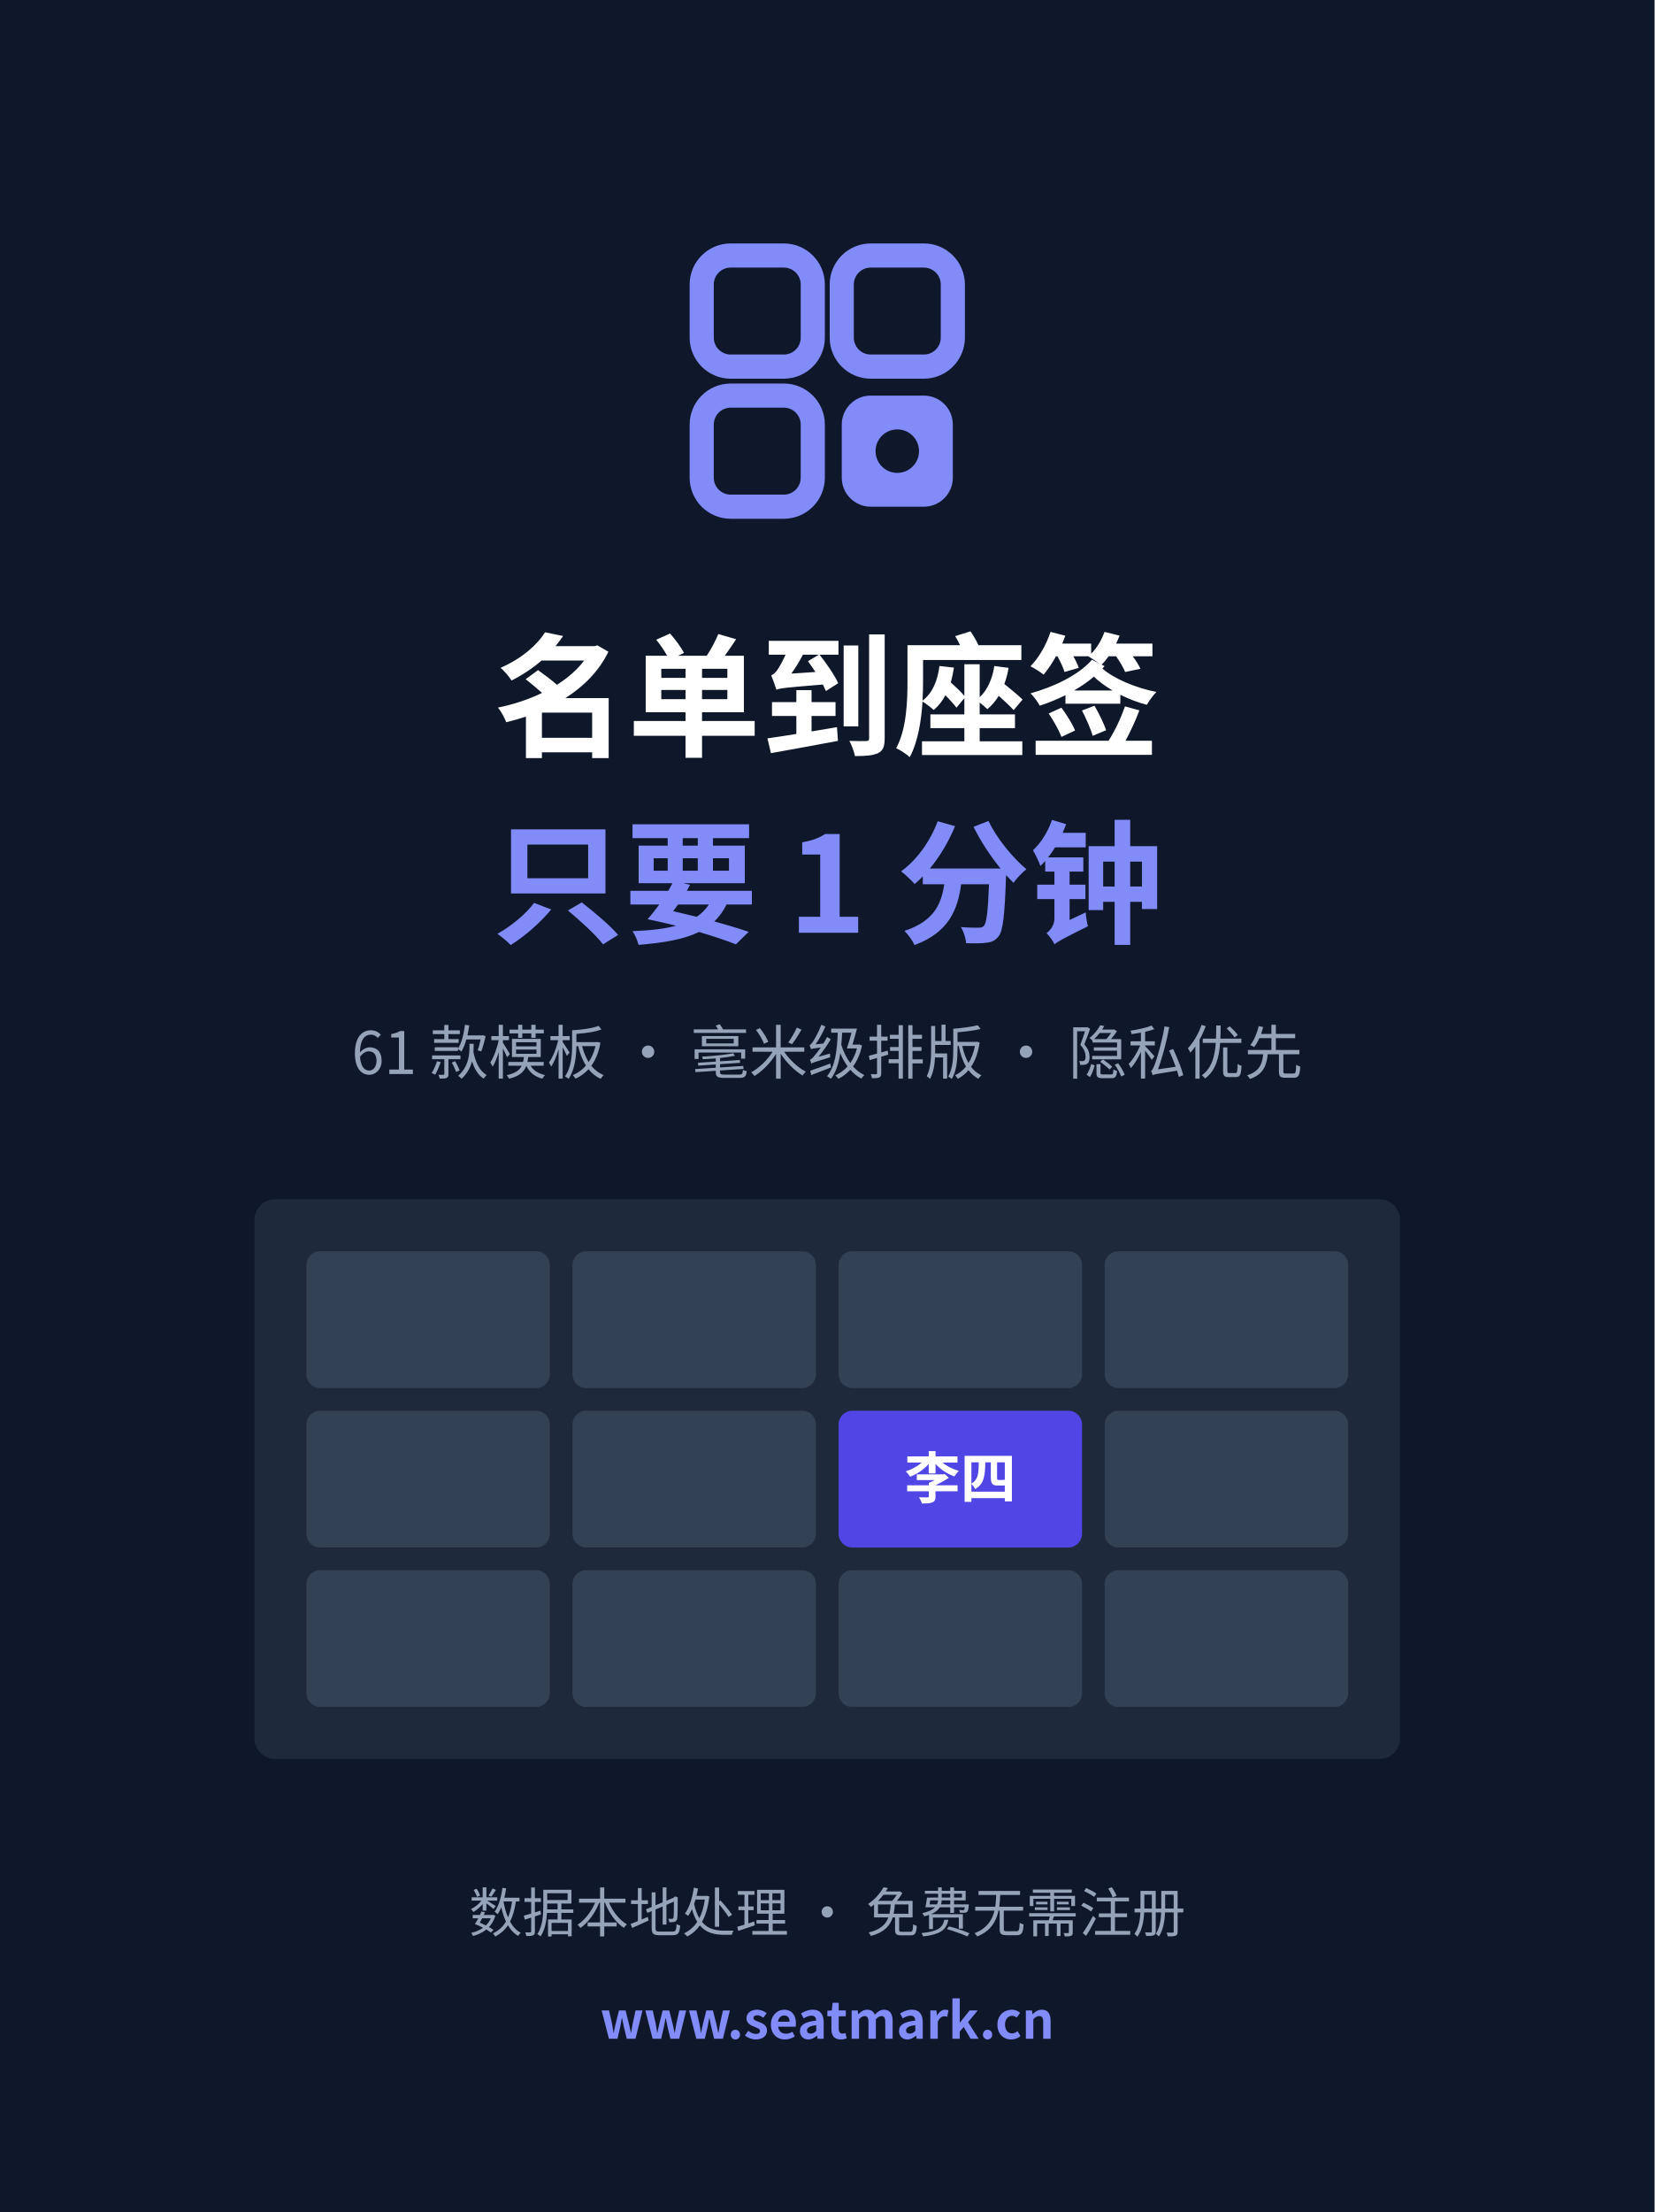
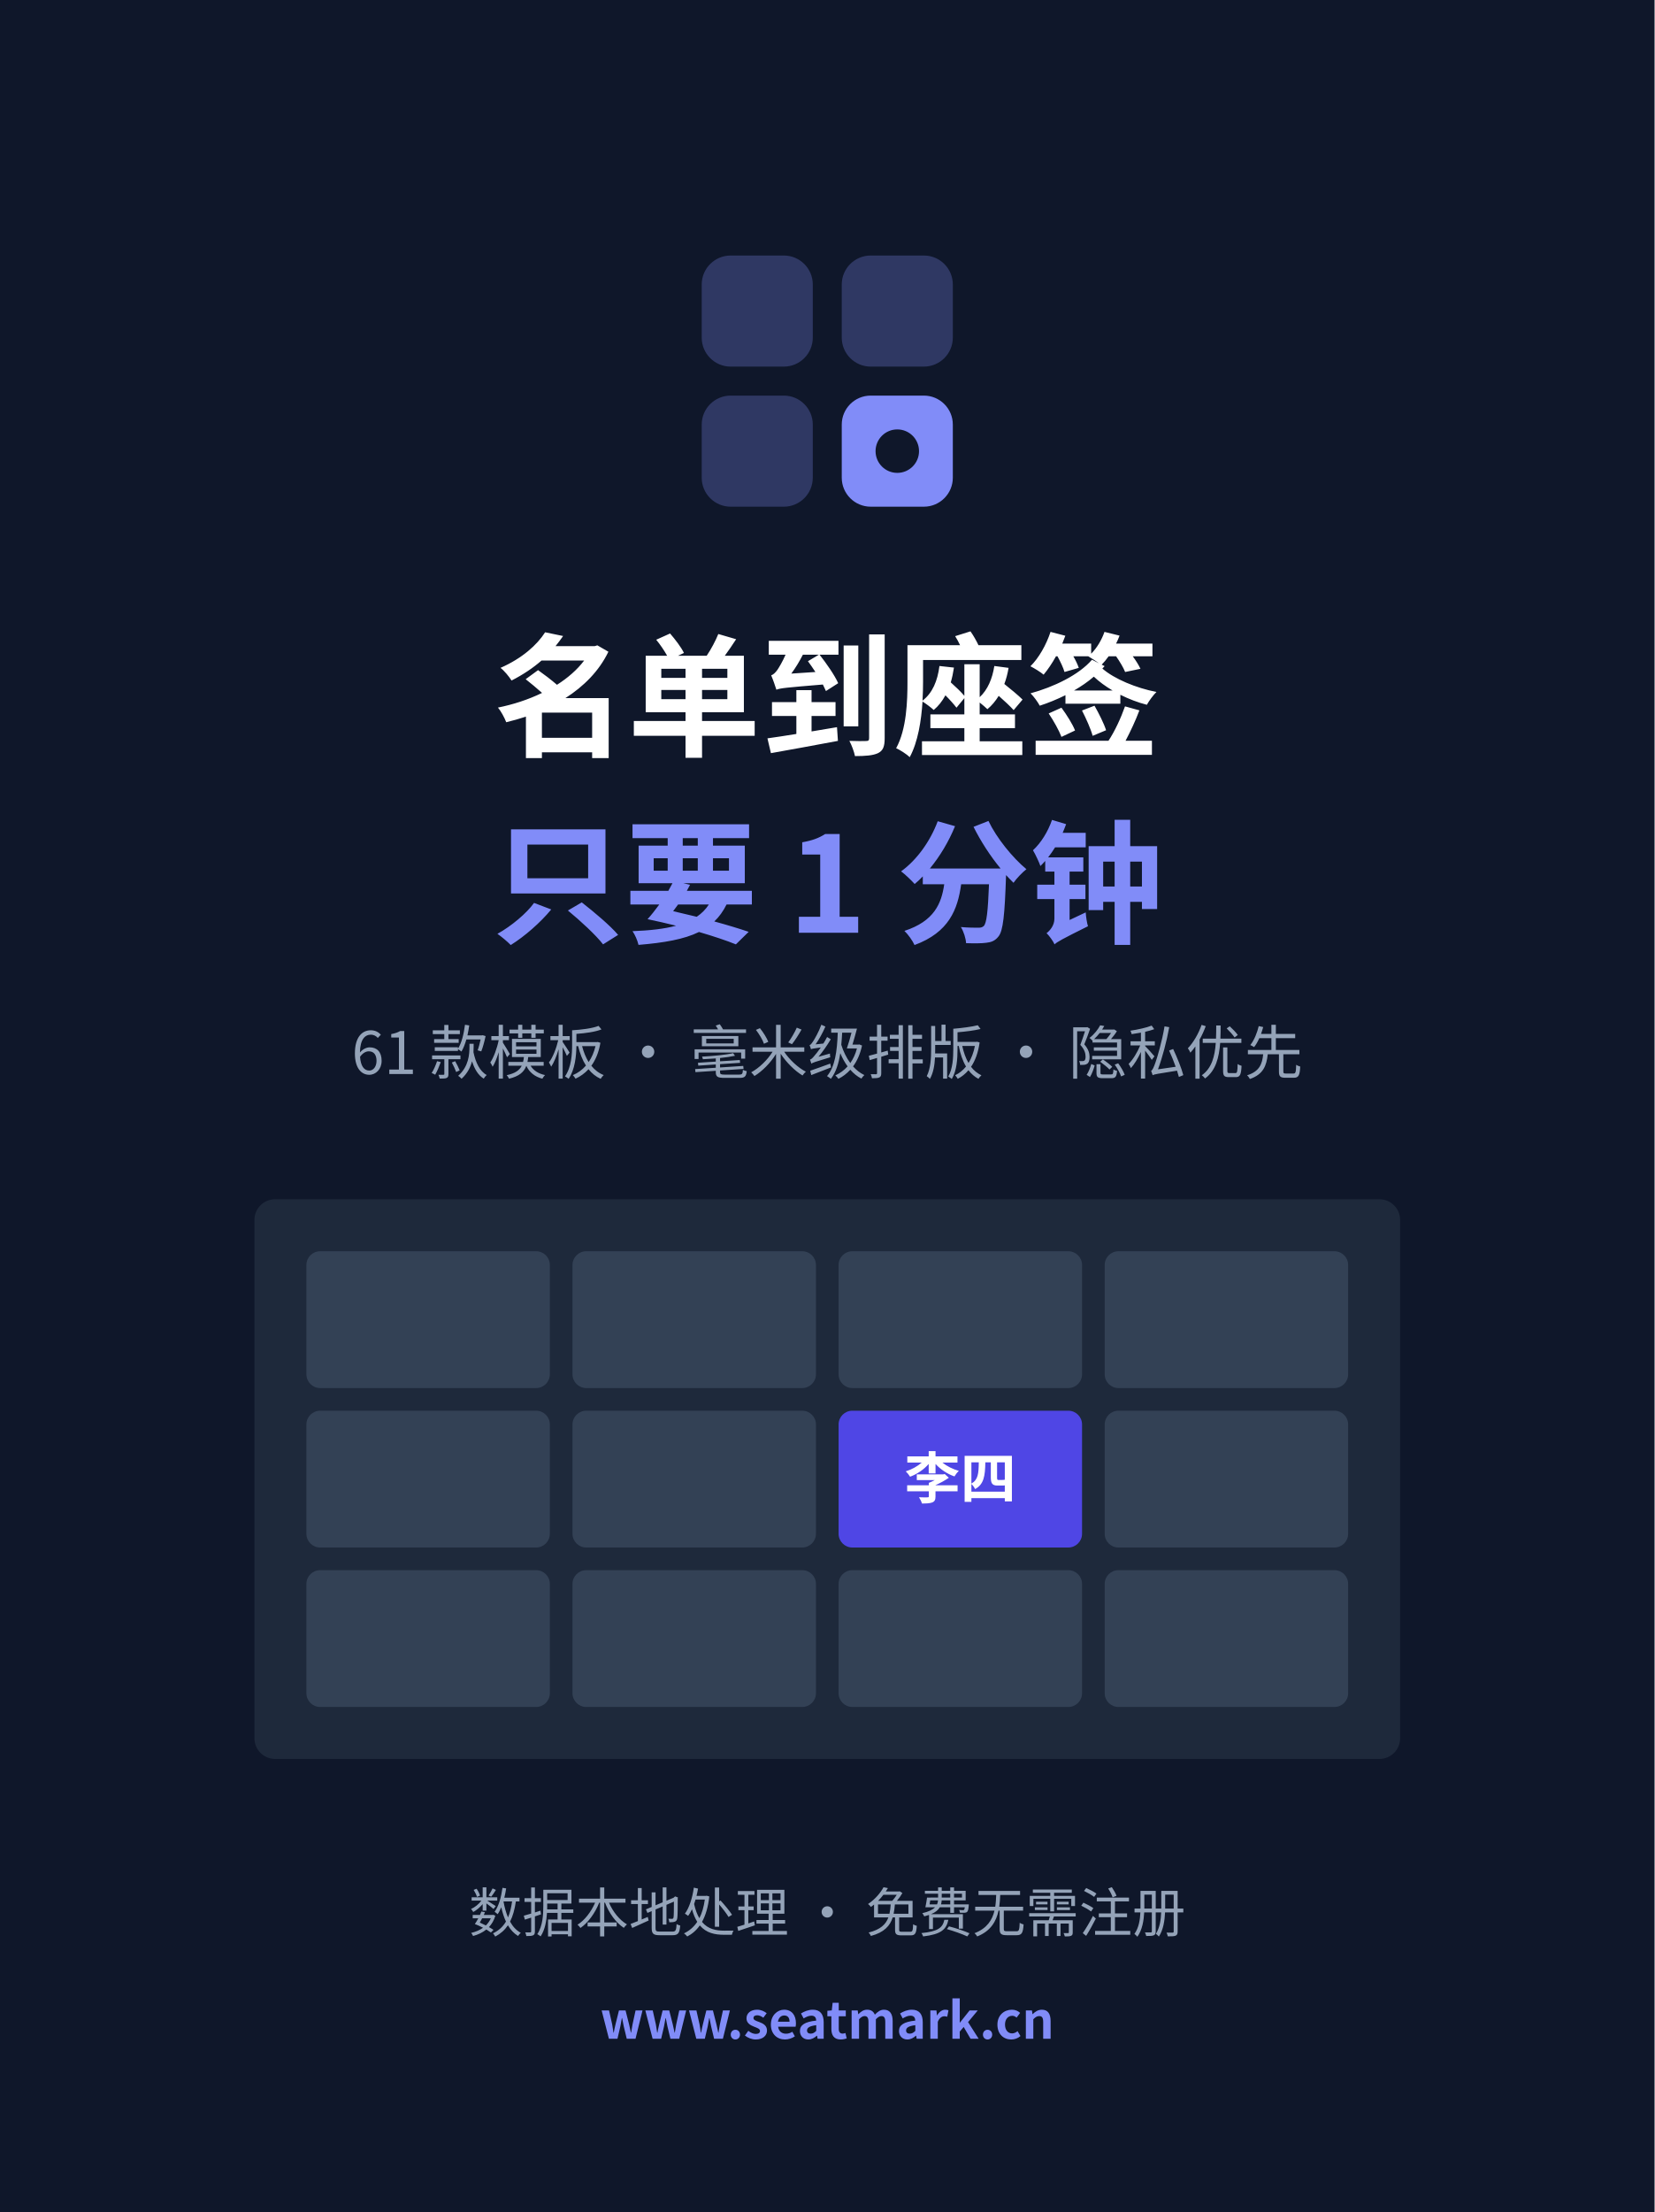
<svg xmlns="http://www.w3.org/2000/svg" width="1242" height="1660" viewBox="0 0 1242 1660" font-family="'Noto Sans CJK SC','PingFang SC','Microsoft YaHei',sans-serif">
  <rect width="1242" height="1660" fill="#0f172a" />
  <g transform="translate(505,170) scale(3.625)">
-     <rect x="6" y="6" width="23" height="23" rx="6" fill="none" stroke="#818cf8" stroke-width="5" />
-     <rect x="35" y="6" width="23" height="23" rx="6" fill="none" stroke="#818cf8" stroke-width="5" />
-     <rect x="6" y="35" width="23" height="23" rx="6" fill="none" stroke="#818cf8" stroke-width="5" />
+     <rect x="6" y="6" width="23" height="23" rx="6" fill="rgba(129,140,248,0.28)" />
+     <rect x="35" y="6" width="23" height="23" rx="6" fill="rgba(129,140,248,0.28)" />
+     <rect x="6" y="35" width="23" height="23" rx="6" fill="rgba(129,140,248,0.28)" />
    <rect x="35" y="35" width="23" height="23" rx="6" fill="#818cf8" />
    <circle cx="46.5" cy="46.5" r="4.5" fill="#0f172a" />
  </g>
  <text x="621" y="560" text-anchor="middle" font-size="100" font-weight="700" fill="#fff">名单到座签</text>
  <text x="621" y="700" text-anchor="middle" font-size="100" font-weight="700" fill="#818cf8">只要 1 分钟</text>
  <text x="621" y="806" text-anchor="middle" font-size="44" fill="#94a3b8">61 款模板 · 毫米级排版 · 隐私优先</text>
  <g transform="translate(191,900)">
    <rect width="860" height="420" rx="15.48" fill="#1e293b" />
    <rect x="39" y="39" width="182.75" height="102.667" rx="10.32" fill="#334155" />
    <rect x="238.75" y="39" width="182.75" height="102.667" rx="10.32" fill="#334155" />
    <rect x="438.5" y="39" width="182.75" height="102.667" rx="10.32" fill="#334155" />
    <rect x="638.25" y="39" width="182.75" height="102.667" rx="10.32" fill="#334155" />
    <rect x="39" y="158.667" width="182.75" height="102.667" rx="10.32" fill="#334155" />
    <rect x="238.75" y="158.667" width="182.75" height="102.667" rx="10.32" fill="#334155" />
    <rect x="438.5" y="158.667" width="182.75" height="102.667" rx="10.32" fill="#4f46e5" />
    <text x="529.875" y="224.7" text-anchor="middle" font-size="42" font-weight="700" fill="#fff">李四</text>
    <rect x="638.25" y="158.667" width="182.75" height="102.667" rx="10.32" fill="#334155" />
    <rect x="39" y="278.333" width="182.75" height="102.667" rx="10.32" fill="#334155" />
    <rect x="238.75" y="278.333" width="182.75" height="102.667" rx="10.32" fill="#334155" />
    <rect x="438.5" y="278.333" width="182.75" height="102.667" rx="10.32" fill="#334155" />
    <rect x="638.25" y="278.333" width="182.75" height="102.667" rx="10.32" fill="#334155" />
  </g>
  <text x="621" y="1450" text-anchor="middle" font-size="40" fill="#94a3b8">数据本地处理 · 免费无需注册</text>
  <text x="621" y="1530" text-anchor="middle" font-size="38" font-weight="600" fill="#818cf8">www.seatmark.cn</text>
</svg>
